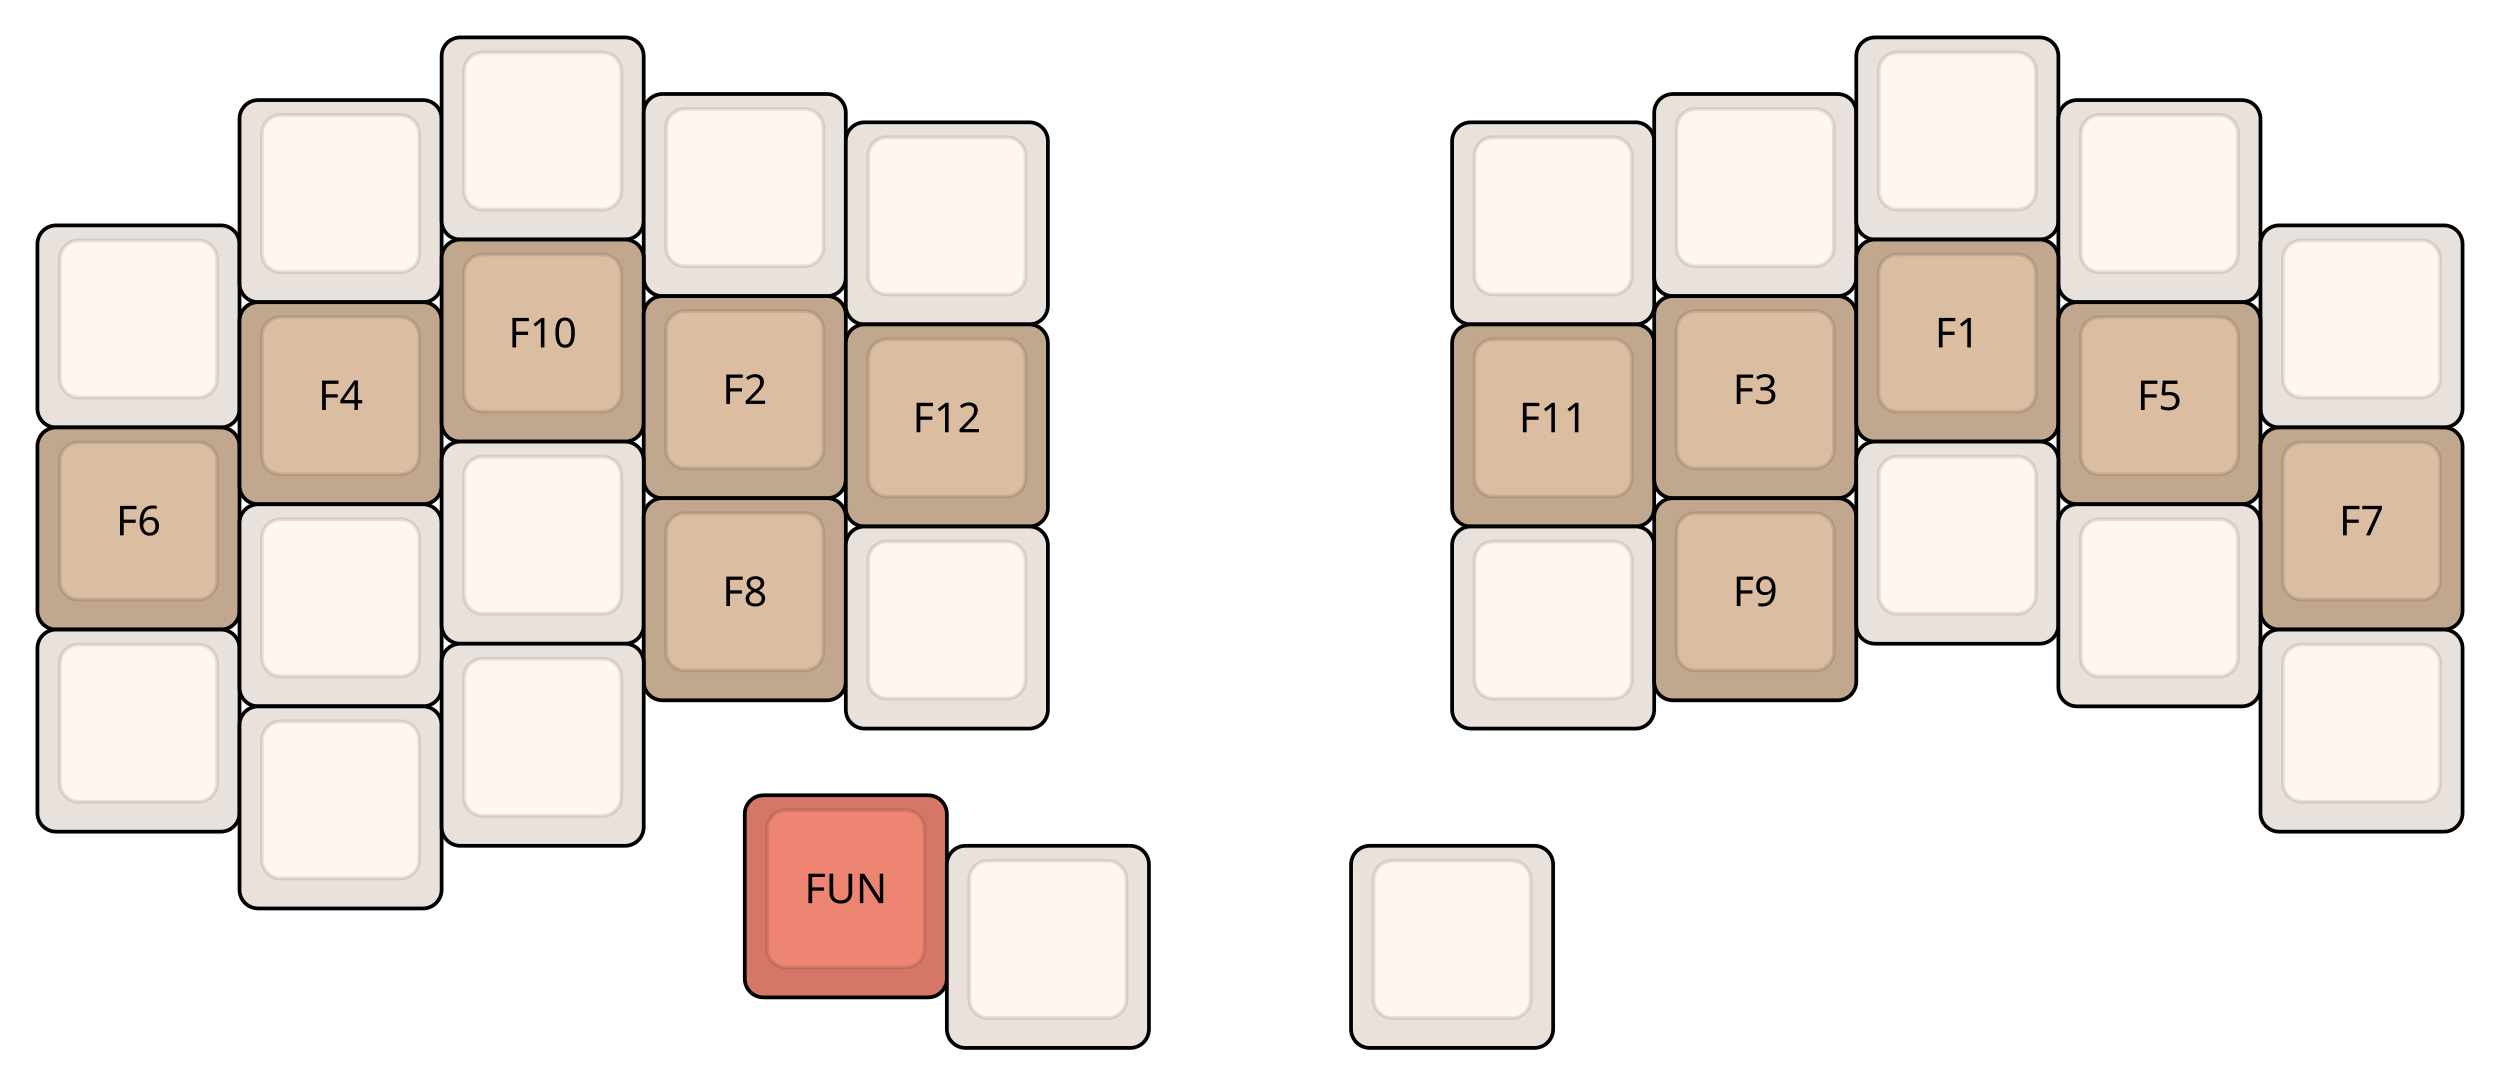
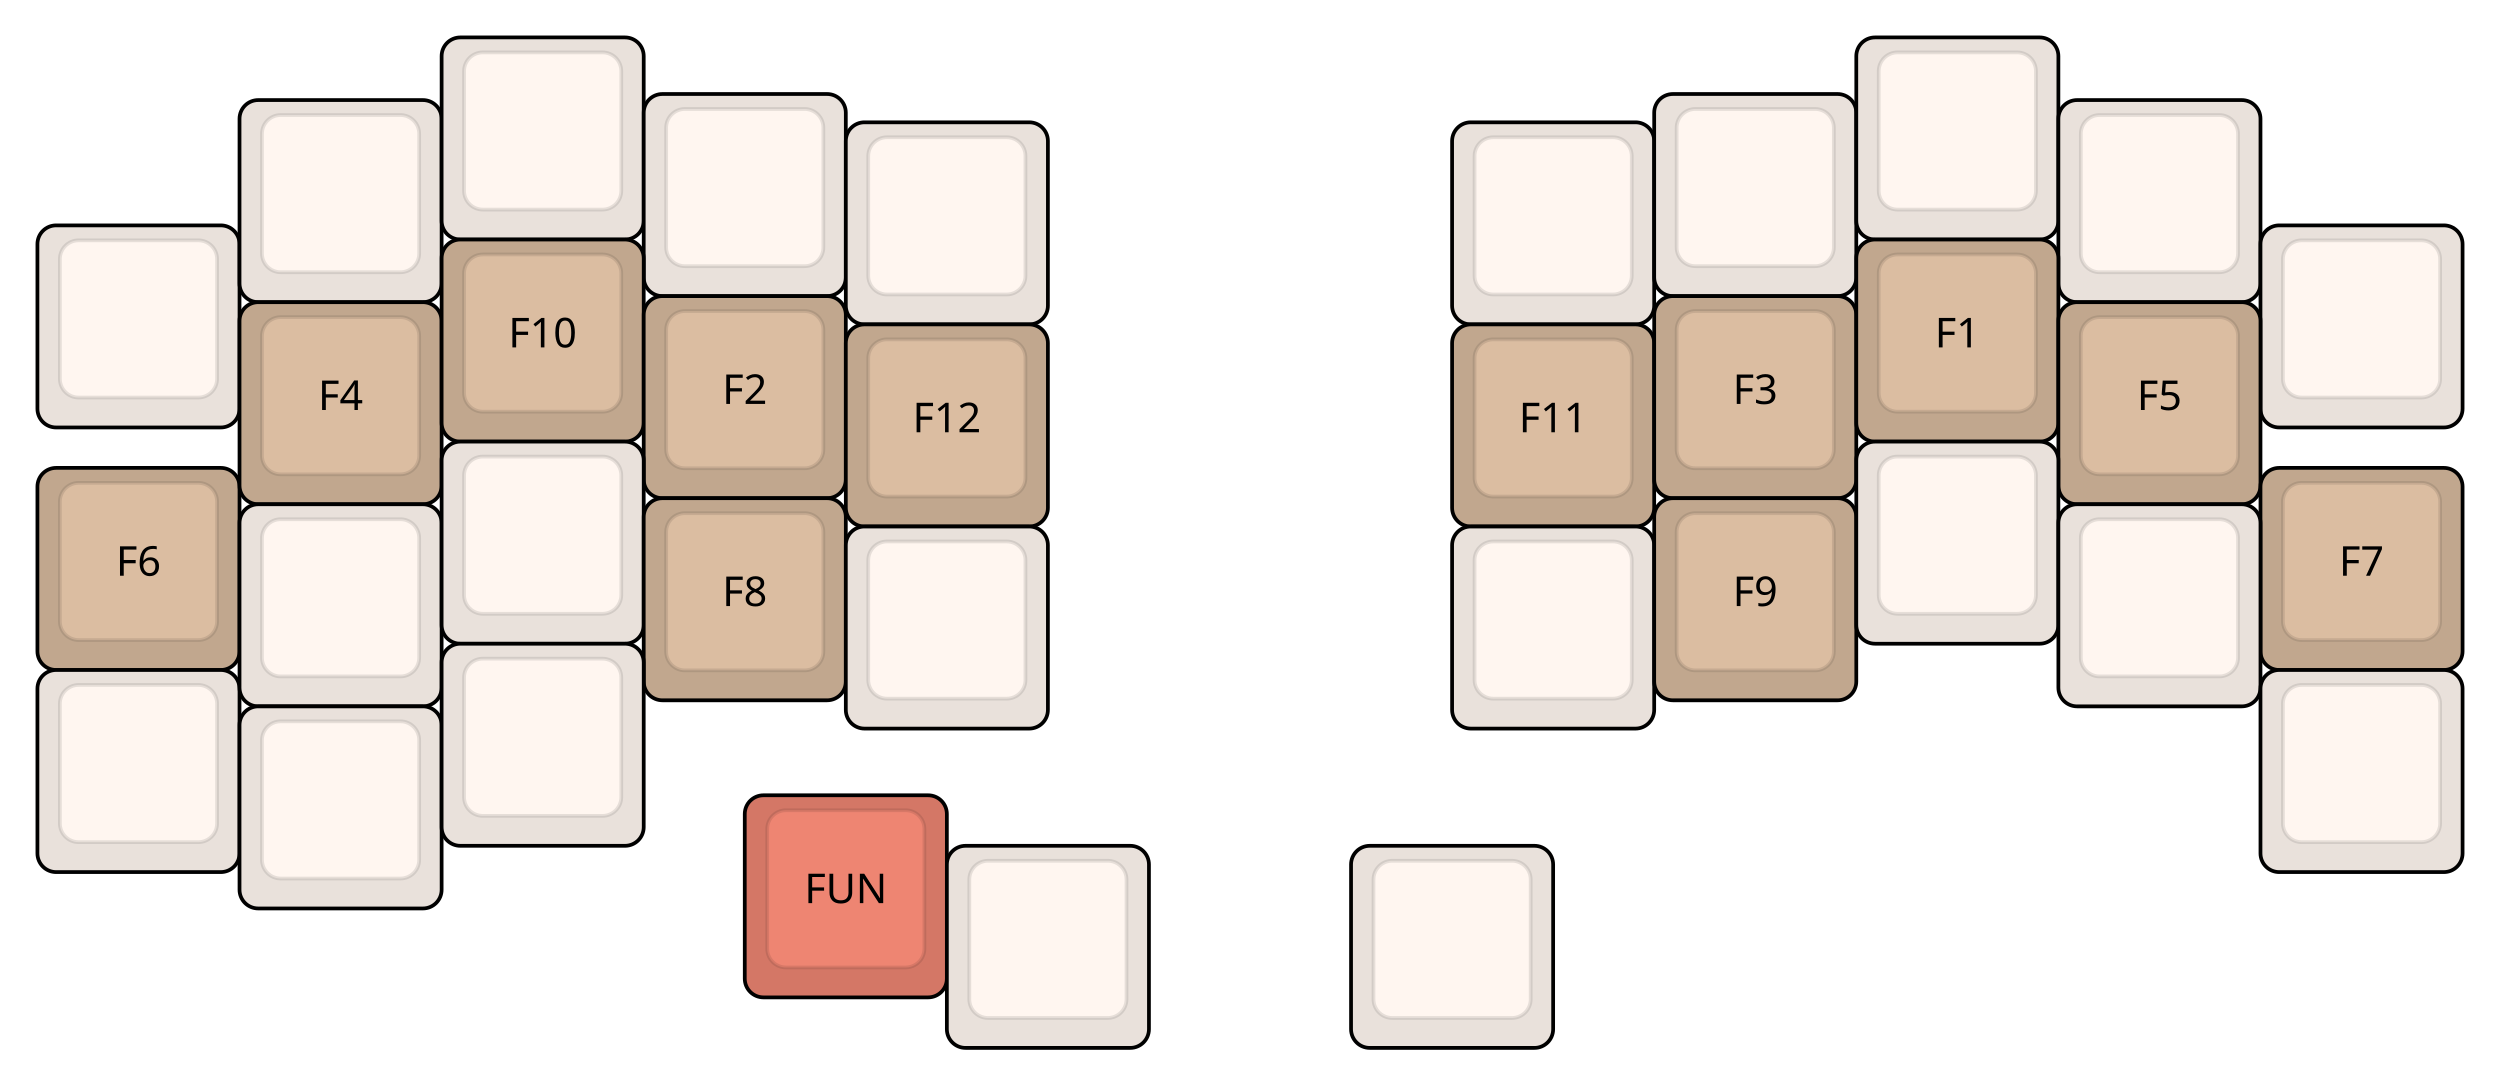
<svg xmlns="http://www.w3.org/2000/svg" width="668px" height="290x" viewBox="0 0 668 290">
  <style type="text/css">
    .keycap .border { stroke: black; stroke-width: 1; }
    .keycap .inner.border { stroke: rgba(0,0,0,.1); }
    .keycap { font-family: sans-serif; font-size: 11px}
    .keycap .sub { font-size: 9px}
  </style>
  <g class="keycap blank">
    <rect x="10" y="60.22" width="54" height="54" rx="5" fill="#e9e1db" class="outer border" />
    <rect x="16" y="64.22" width="42" height="42" rx="5" fill="#fff6f0" class="inner border" />
  </g>
  <g class="keycap blank">
    <rect x="64" y="26.74" width="54" height="54" rx="5" fill="#e9e1db" class="outer border" />
    <rect x="70" y="30.74" width="42" height="42" rx="5" fill="#fff6f0" class="inner border" />
  </g>
  <g class="keycap blank">
    <rect x="118" y="10" width="54" height="54" rx="5" fill="#e9e1db" class="outer border" />
    <rect x="124" y="14" width="42" height="42" rx="5" fill="#fff6f0" class="inner border" />
  </g>
  <g class="keycap blank">
    <rect x="172" y="25.12" width="54" height="54" rx="5" fill="#e9e1db" class="outer border" />
    <rect x="178" y="29.12" width="42" height="42" rx="5" fill="#fff6f0" class="inner border" />
  </g>
  <g class="keycap blank">
    <rect x="226" y="32.68" width="54" height="54" rx="5" fill="#e9e1db" class="outer border" />
    <rect x="232" y="36.68" width="42" height="42" rx="5" fill="#fff6f0" class="inner border" />
  </g>
  <g class="keycap blank">
    <rect x="388" y="32.68" width="54" height="54" rx="5" fill="#e9e1db" class="outer border" />
    <rect x="394" y="36.68" width="42" height="42" rx="5" fill="#fff6f0" class="inner border" />
  </g>
  <g class="keycap blank">
    <rect x="442" y="25.12" width="54" height="54" rx="5" fill="#e9e1db" class="outer border" />
    <rect x="448" y="29.12" width="42" height="42" rx="5" fill="#fff6f0" class="inner border" />
  </g>
  <g class="keycap blank">
    <rect x="496" y="10" width="54" height="54" rx="5" fill="#e9e1db" class="outer border" />
    <rect x="502" y="14" width="42" height="42" rx="5" fill="#fff6f0" class="inner border" />
  </g>
  <g class="keycap blank">
    <rect x="550" y="26.74" width="54" height="54" rx="5" fill="#e9e1db" class="outer border" />
    <rect x="556" y="30.74" width="42" height="42" rx="5" fill="#fff6f0" class="inner border" />
  </g>
  <g class="keycap blank">
    <rect x="604" y="60.22" width="54" height="54" rx="5" fill="#e9e1db" class="outer border" />
    <rect x="610" y="64.22" width="42" height="42" rx="5" fill="#fff6f0" class="inner border" />
  </g>
  <g class="keycap default">
-     <rect x="10" y="114.22" width="54" height="54" rx="5" fill="#c1a78e" class="outer border" />
-     <rect x="16" y="118.22" width="42" height="42" rx="5" fill="#dbbda1" class="inner border" />
-     <text x="37" y="139.22" text-anchor="middle" dominant-baseline="middle" class="main">
+     <rect x="10" y="125.02" width="54" height="54" rx="5" fill="#c1a78e" class="outer border" />
+     <rect x="16" y="129.02" width="42" height="42" rx="5" fill="#dbbda1" class="inner border" />
+     <text x="37" y="150.02" text-anchor="middle" dominant-baseline="middle" class="main">
      <tspan x="37" dy="0">F6</tspan>
    </text>
  </g>
  <g class="keycap default">
    <rect x="64" y="80.74" width="54" height="54" rx="5" fill="#c1a78e" class="outer border" />
    <rect x="70" y="84.74" width="42" height="42" rx="5" fill="#dbbda1" class="inner border" />
    <text x="91" y="105.74" text-anchor="middle" dominant-baseline="middle" class="main">
      <tspan x="91" dy="0">F4</tspan>
    </text>
  </g>
  <g class="keycap default">
    <rect x="118" y="64" width="54" height="54" rx="5" fill="#c1a78e" class="outer border" />
    <rect x="124" y="68" width="42" height="42" rx="5" fill="#dbbda1" class="inner border" />
    <text x="145" y="89" text-anchor="middle" dominant-baseline="middle" class="main">
      <tspan x="145" dy="0">F10</tspan>
    </text>
  </g>
  <g class="keycap default">
    <rect x="172" y="79.12" width="54" height="54" rx="5" fill="#c1a78e" class="outer border" />
    <rect x="178" y="83.12" width="42" height="42" rx="5" fill="#dbbda1" class="inner border" />
    <text x="199" y="104.12" text-anchor="middle" dominant-baseline="middle" class="main">
      <tspan x="199" dy="0">F2</tspan>
    </text>
  </g>
  <g class="keycap default">
    <rect x="226" y="86.68" width="54" height="54" rx="5" fill="#c1a78e" class="outer border" />
    <rect x="232" y="90.68" width="42" height="42" rx="5" fill="#dbbda1" class="inner border" />
    <text x="253" y="111.68" text-anchor="middle" dominant-baseline="middle" class="main">
      <tspan x="253" dy="0">F12</tspan>
    </text>
  </g>
  <g class="keycap default">
    <rect x="388" y="86.68" width="54" height="54" rx="5" fill="#c1a78e" class="outer border" />
    <rect x="394" y="90.68" width="42" height="42" rx="5" fill="#dbbda1" class="inner border" />
    <text x="415" y="111.68" text-anchor="middle" dominant-baseline="middle" class="main">
      <tspan x="415" dy="0">F11</tspan>
    </text>
  </g>
  <g class="keycap default">
    <rect x="442" y="79.12" width="54" height="54" rx="5" fill="#c1a78e" class="outer border" />
    <rect x="448" y="83.12" width="42" height="42" rx="5" fill="#dbbda1" class="inner border" />
    <text x="469" y="104.12" text-anchor="middle" dominant-baseline="middle" class="main">
      <tspan x="469" dy="0">F3</tspan>
    </text>
  </g>
  <g class="keycap default">
    <rect x="496" y="64" width="54" height="54" rx="5" fill="#c1a78e" class="outer border" />
    <rect x="502" y="68" width="42" height="42" rx="5" fill="#dbbda1" class="inner border" />
    <text x="523" y="89" text-anchor="middle" dominant-baseline="middle" class="main">
      <tspan x="523" dy="0">F1</tspan>
    </text>
  </g>
  <g class="keycap default">
    <rect x="550" y="80.74" width="54" height="54" rx="5" fill="#c1a78e" class="outer border" />
    <rect x="556" y="84.74" width="42" height="42" rx="5" fill="#dbbda1" class="inner border" />
    <text x="577" y="105.74" text-anchor="middle" dominant-baseline="middle" class="main">
      <tspan x="577" dy="0">F5</tspan>
    </text>
  </g>
  <g class="keycap default">
-     <rect x="604" y="114.22" width="54" height="54" rx="5" fill="#c1a78e" class="outer border" />
-     <rect x="610" y="118.22" width="42" height="42" rx="5" fill="#dbbda1" class="inner border" />
-     <text x="631" y="139.22" text-anchor="middle" dominant-baseline="middle" class="main">
+     <rect x="604" y="125.02" width="54" height="54" rx="5" fill="#c1a78e" class="outer border" />
+     <rect x="610" y="129.02" width="42" height="42" rx="5" fill="#dbbda1" class="inner border" />
+     <text x="631" y="150.02" text-anchor="middle" dominant-baseline="middle" class="main">
      <tspan x="631" dy="0">F7</tspan>
    </text>
  </g>
  <g class="keycap blank">
-     <rect x="10" y="168.22" width="54" height="54" rx="5" fill="#e9e1db" class="outer border" />
-     <rect x="16" y="172.22" width="42" height="42" rx="5" fill="#fff6f0" class="inner border" />
+     <rect x="10" y="179.02" width="54" height="54" rx="5" fill="#e9e1db" class="outer border" />
+     <rect x="16" y="183.02" width="42" height="42" rx="5" fill="#fff6f0" class="inner border" />
  </g>
  <g class="keycap blank">
    <rect x="64" y="134.74" width="54" height="54" rx="5" fill="#e9e1db" class="outer border" />
    <rect x="70" y="138.74" width="42" height="42" rx="5" fill="#fff6f0" class="inner border" />
  </g>
  <g class="keycap blank">
    <rect x="118" y="118" width="54" height="54" rx="5" fill="#e9e1db" class="outer border" />
    <rect x="124" y="122" width="42" height="42" rx="5" fill="#fff6f0" class="inner border" />
  </g>
  <g class="keycap default">
    <rect x="172" y="133.12" width="54" height="54" rx="5" fill="#c1a78e" class="outer border" />
    <rect x="178" y="137.12" width="42" height="42" rx="5" fill="#dbbda1" class="inner border" />
    <text x="199" y="158.12" text-anchor="middle" dominant-baseline="middle" class="main">
      <tspan x="199" dy="0">F8</tspan>
    </text>
  </g>
  <g class="keycap blank">
    <rect x="226" y="140.68" width="54" height="54" rx="5" fill="#e9e1db" class="outer border" />
    <rect x="232" y="144.68" width="42" height="42" rx="5" fill="#fff6f0" class="inner border" />
  </g>
  <g class="keycap blank">
    <rect x="388" y="140.68" width="54" height="54" rx="5" fill="#e9e1db" class="outer border" />
    <rect x="394" y="144.68" width="42" height="42" rx="5" fill="#fff6f0" class="inner border" />
  </g>
  <g class="keycap default">
    <rect x="442" y="133.12" width="54" height="54" rx="5" fill="#c1a78e" class="outer border" />
    <rect x="448" y="137.12" width="42" height="42" rx="5" fill="#dbbda1" class="inner border" />
    <text x="469" y="158.12" text-anchor="middle" dominant-baseline="middle" class="main">
      <tspan x="469" dy="0">F9</tspan>
    </text>
  </g>
  <g class="keycap blank">
    <rect x="496" y="118" width="54" height="54" rx="5" fill="#e9e1db" class="outer border" />
    <rect x="502" y="122" width="42" height="42" rx="5" fill="#fff6f0" class="inner border" />
  </g>
  <g class="keycap blank">
    <rect x="550" y="134.74" width="54" height="54" rx="5" fill="#e9e1db" class="outer border" />
    <rect x="556" y="138.74" width="42" height="42" rx="5" fill="#fff6f0" class="inner border" />
  </g>
  <g class="keycap blank">
-     <rect x="604" y="168.22" width="54" height="54" rx="5" fill="#e9e1db" class="outer border" />
-     <rect x="610" y="172.22" width="42" height="42" rx="5" fill="#fff6f0" class="inner border" />
+     <rect x="604" y="179.02" width="54" height="54" rx="5" fill="#e9e1db" class="outer border" />
+     <rect x="610" y="183.02" width="42" height="42" rx="5" fill="#fff6f0" class="inner border" />
  </g>
  <g class="keycap blank">
    <rect x="64" y="188.74" width="54" height="54" rx="5" fill="#e9e1db" class="outer border" />
    <rect x="70" y="192.74" width="42" height="42" rx="5" fill="#fff6f0" class="inner border" />
  </g>
  <g class="keycap blank">
    <rect x="118" y="172" width="54" height="54" rx="5" fill="#e9e1db" class="outer border" />
    <rect x="124" y="176" width="42" height="42" rx="5" fill="#fff6f0" class="inner border" />
  </g>
  <g class="keycap active_layer">
    <rect x="199" y="212.5" width="54" height="54" rx="5" fill="#d47766" class="outer border" />
    <rect x="205" y="216.5" width="42" height="42" rx="5" fill="#ee8572" class="inner border" />
    <text x="226" y="237.5" text-anchor="middle" dominant-baseline="middle" class="main">
      <tspan x="226" dy="0">FUN</tspan>
    </text>
  </g>
  <g class="keycap blank">
    <rect x="253" y="226" width="54" height="54" rx="5" fill="#e9e1db" class="outer border" />
    <rect x="259" y="230" width="42" height="42" rx="5" fill="#fff6f0" class="inner border" />
  </g>
  <g class="keycap blank">
    <rect x="361" y="226" width="54" height="54" rx="5" fill="#e9e1db" class="outer border" />
    <rect x="367" y="230" width="42" height="42" rx="5" fill="#fff6f0" class="inner border" />
  </g>
</svg>
